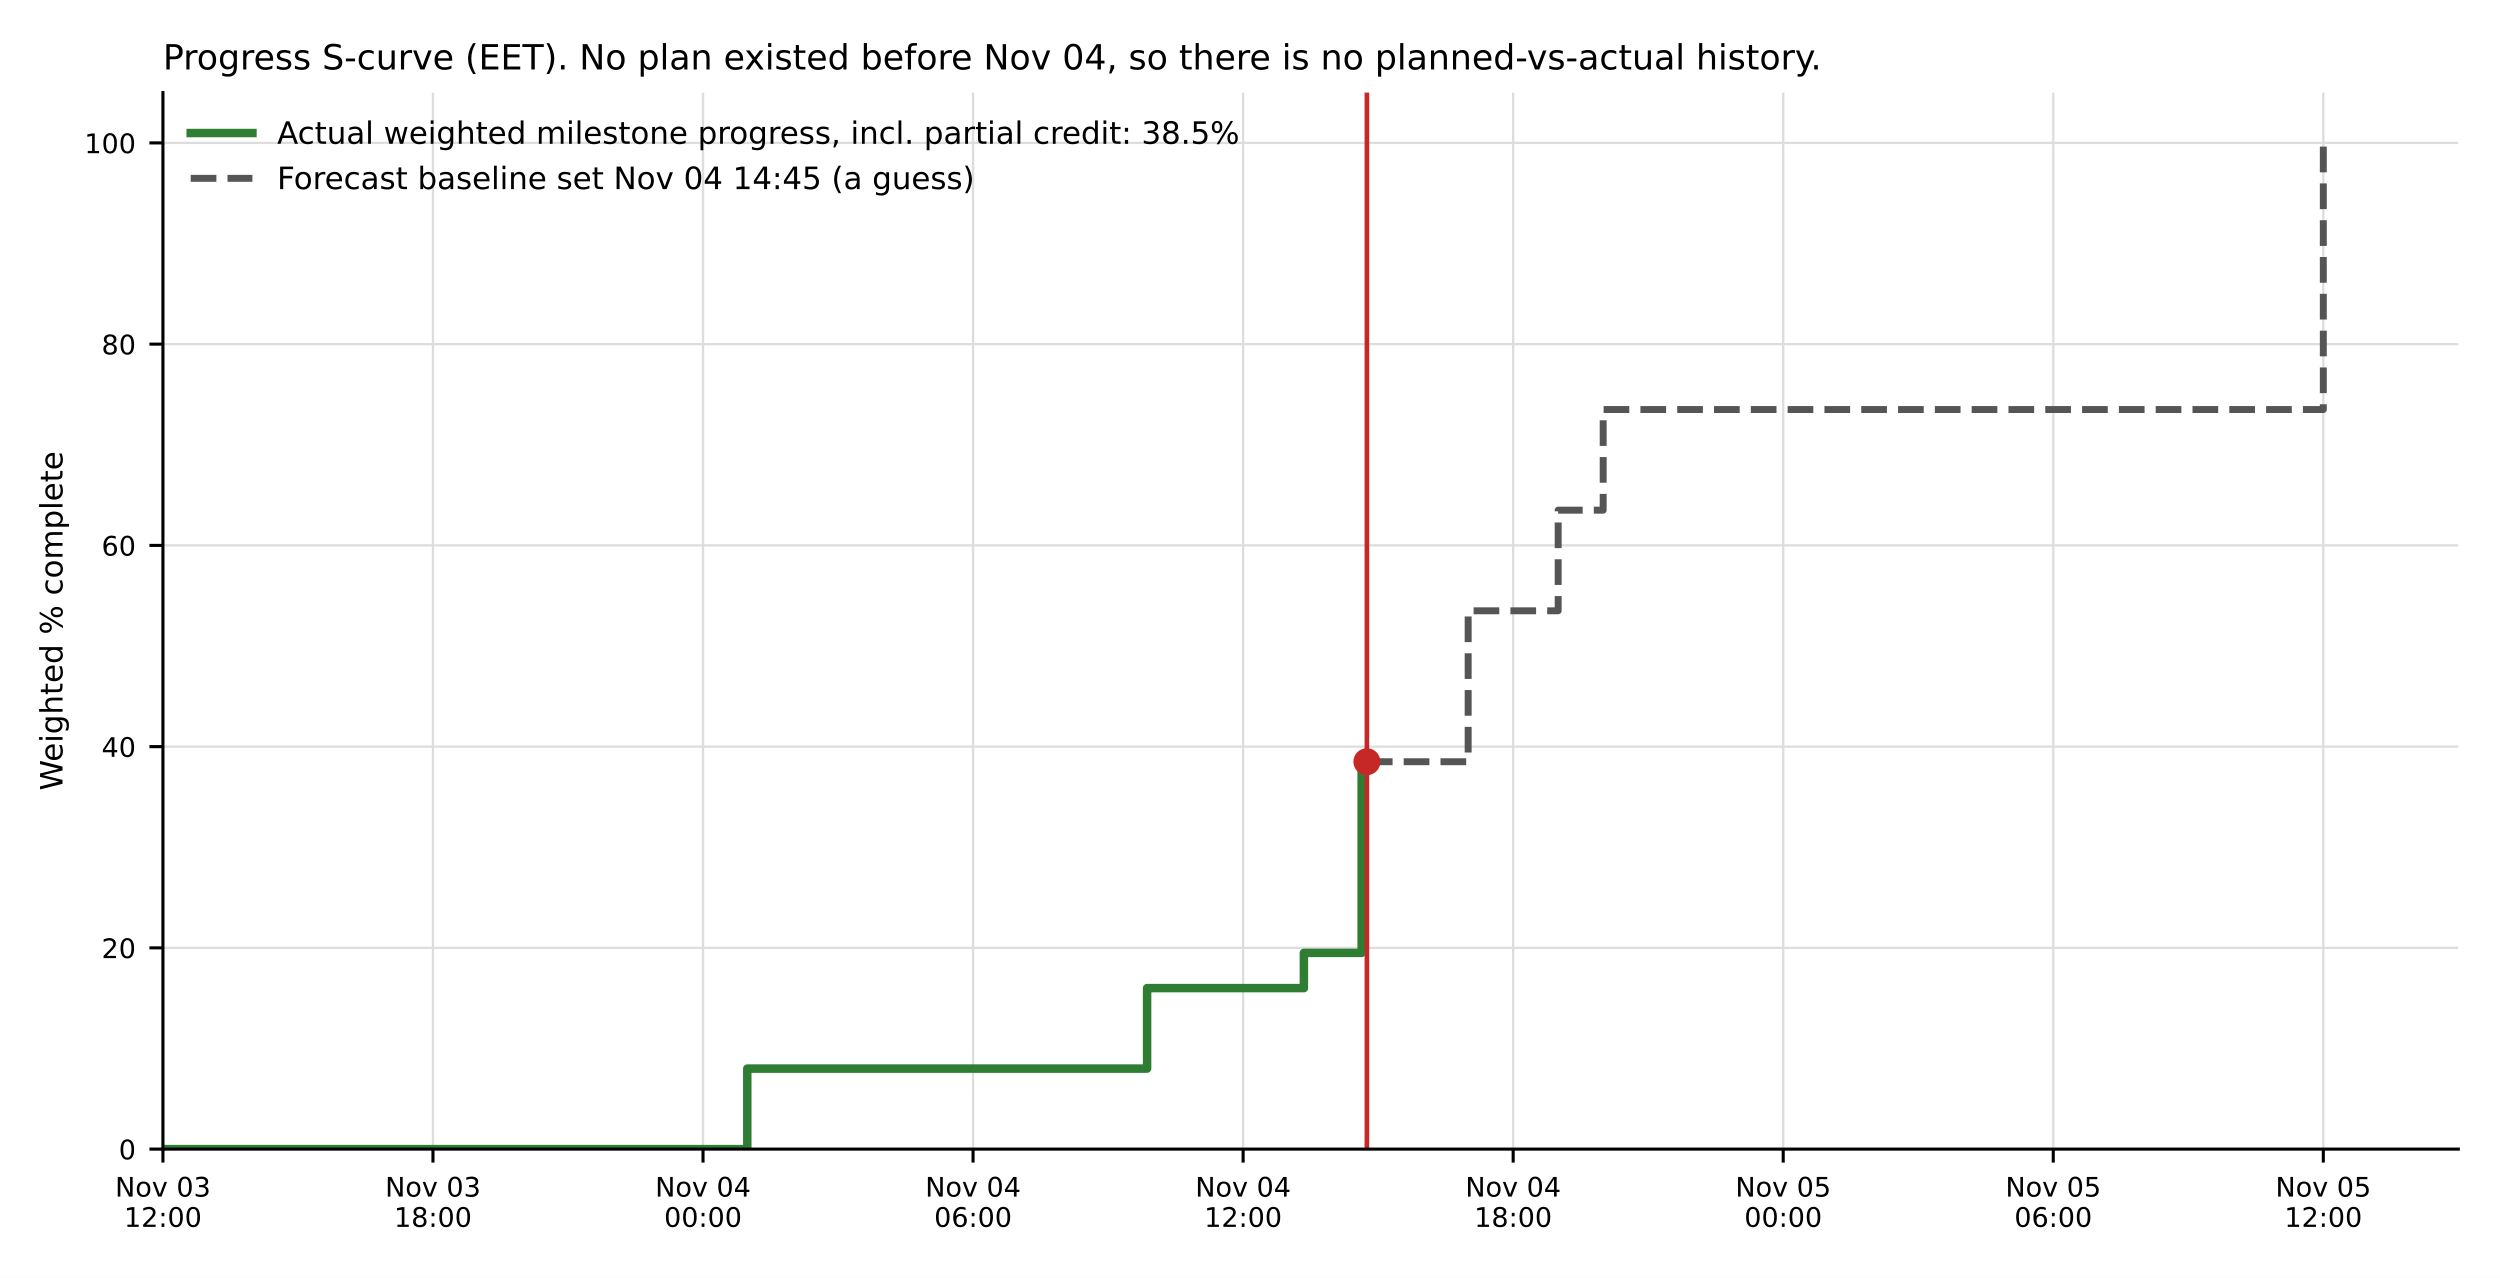
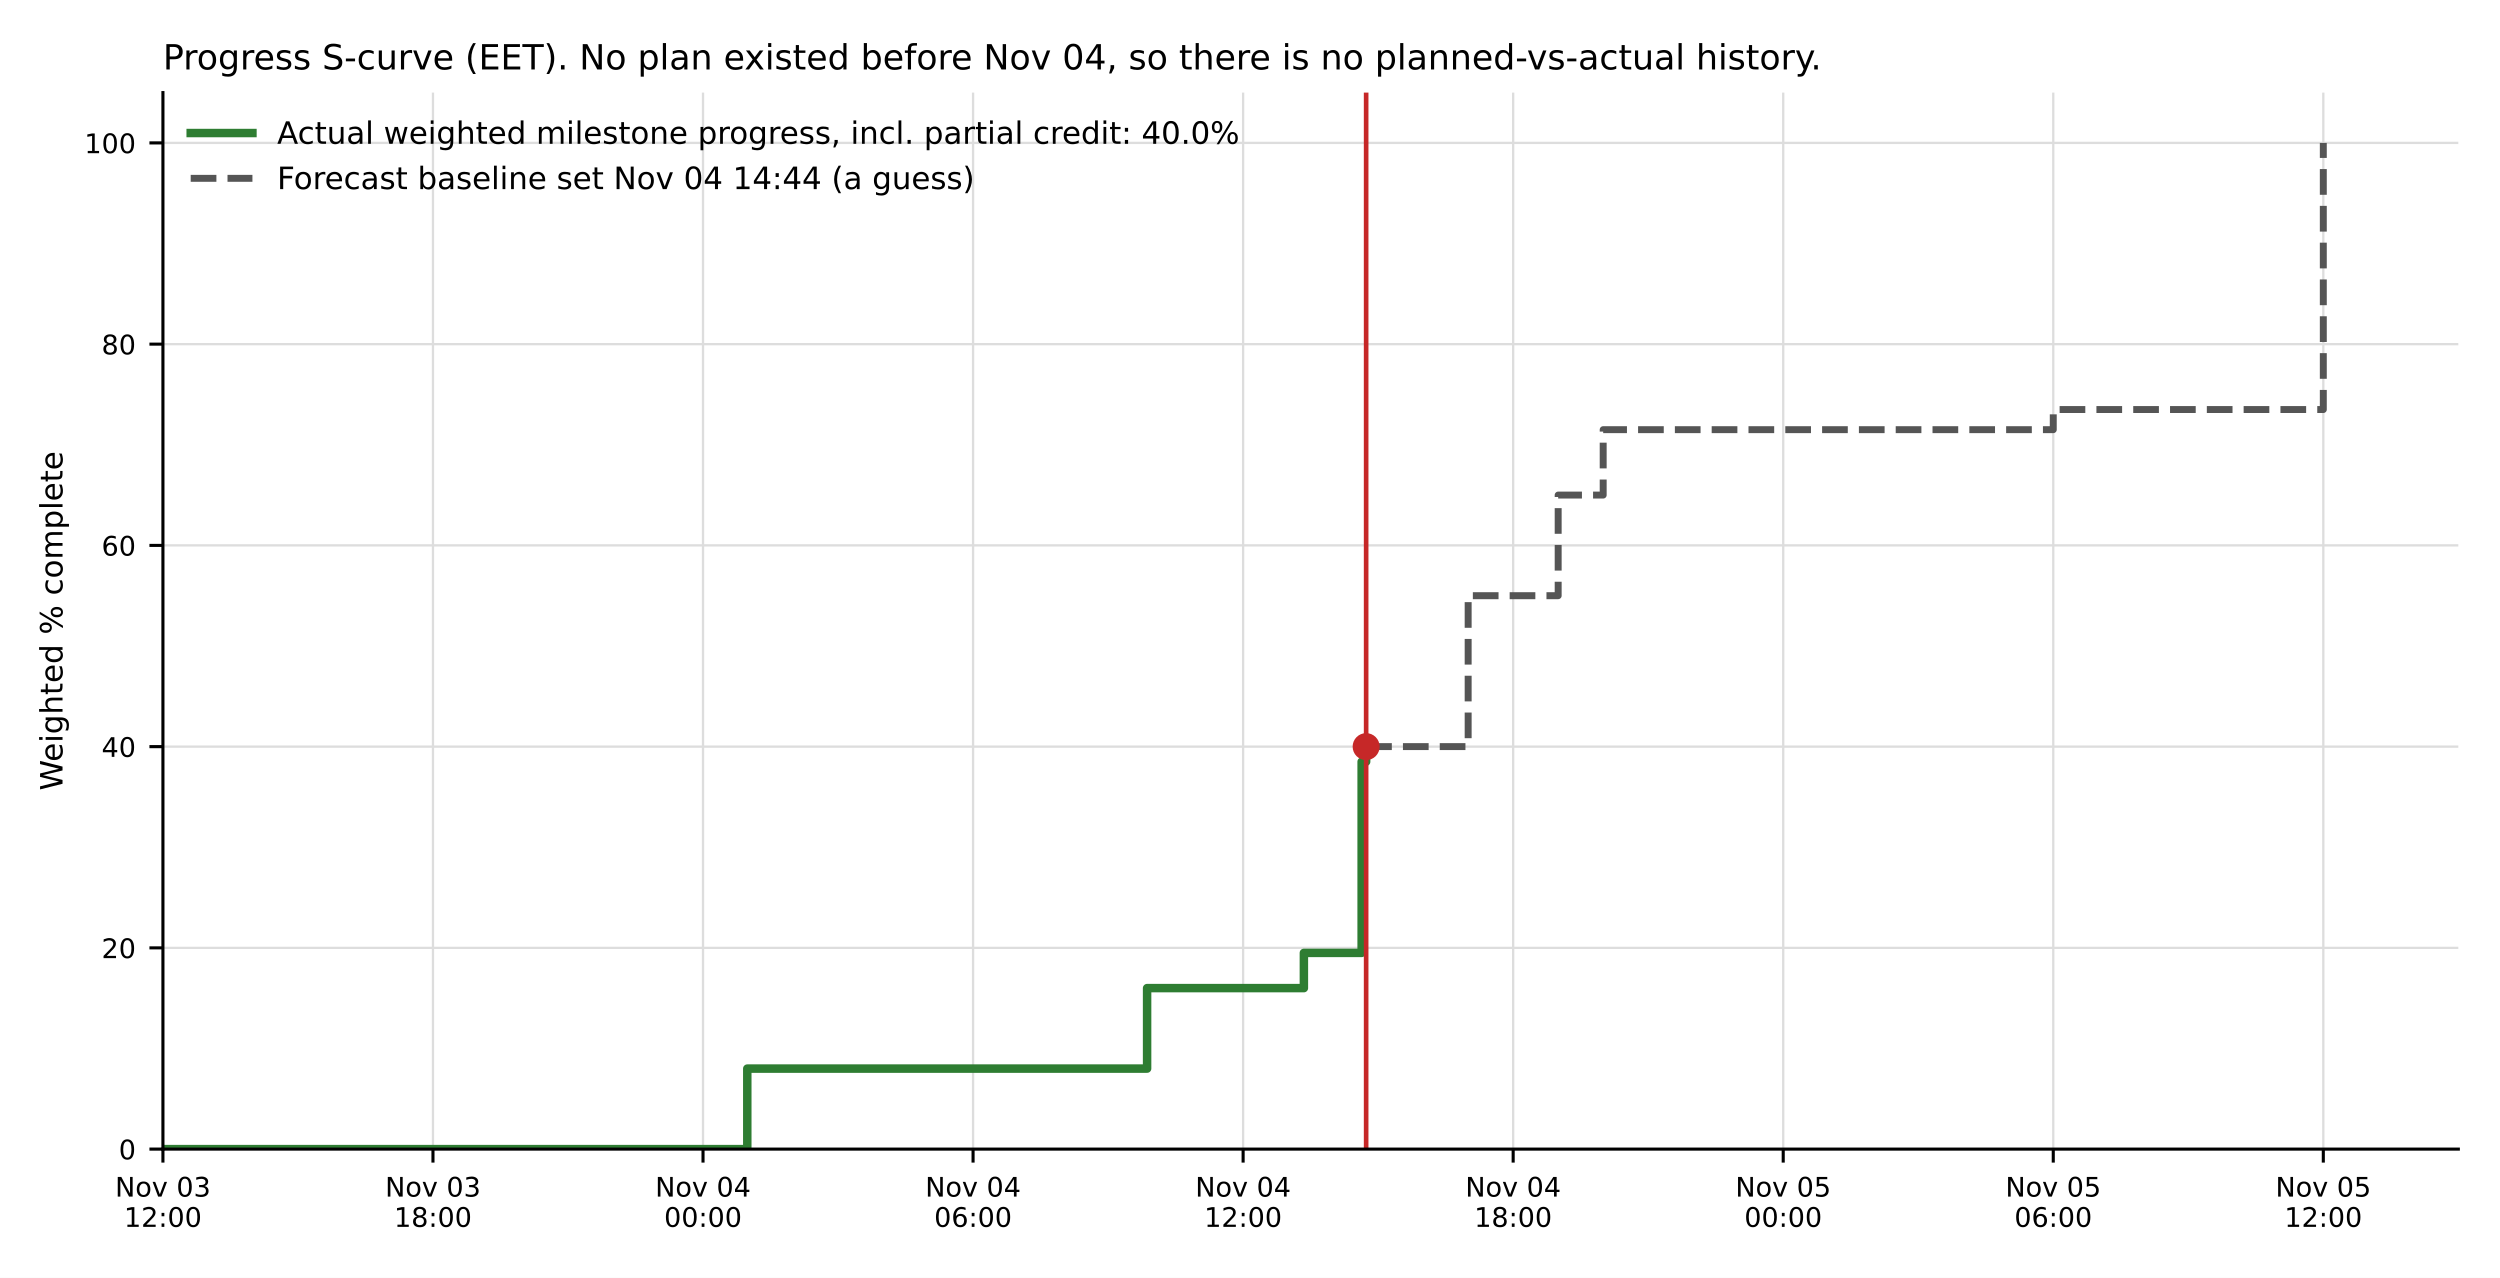
<svg xmlns="http://www.w3.org/2000/svg" xmlns:xlink="http://www.w3.org/1999/xlink" width="648pt" height="331.2pt" viewBox="0 0 648 331.2" version="1.1">
  <defs>
    <style type="text/css">*{stroke-linejoin: round; stroke-linecap: butt}</style>
  </defs>
  <g id="figure_1">
    <g id="patch_1">
      <path d="M 0 331.2  L 648 331.2  L 648 0  L 0 0  z " style="fill: #ffffff" />
    </g>
    <g id="axes_1">
      <g id="patch_2">
        <path d="M 42.23 297.848  L 637.2 297.848  L 637.2 24  L 42.23 24  z " style="fill: #ffffff" />
      </g>
      <g id="matplotlib.axis_1">
        <g id="xtick_1">
          <g id="line2d_1">
-             <path d="M 42.23 297.848  L 42.23 24  " clip-path="url(#p8adec49cbc)" style="fill: none; stroke: #dddddd; stroke-width: 0.6; stroke-linecap: square" />
+             <path d="M 42.23 297.848  L 42.23 24  " clip-path="url(#p3ed8dd04e6)" style="fill: none; stroke: #dddddd; stroke-width: 0.6; stroke-linecap: square" />
          </g>
          <g id="line2d_2">
            <defs>
-               <path id="m4cbd25eb86" d="M 0 0  L 0 3.5  " style="stroke: #000000; stroke-width: 0.8" />
+               <path id="m5d2de6766c" d="M 0 0  L 0 3.5  " style="stroke: #000000; stroke-width: 0.8" />
            </defs>
            <g>
-               <use xlink:href="#m4cbd25eb86" x="42.23" y="297.848" style="stroke: #000000; stroke-width: 0.8" />
+               <use xlink:href="#m5d2de6766c" x="42.23" y="297.848" style="stroke: #000000; stroke-width: 0.8" />
            </g>
          </g>
          <g id="text_1">
            <text style="font-size: 7px; font-family: 'DejaVu Sans'" transform="translate(29.83234 310.1669)">Nov 03</text>
            <text style="font-size: 7px; font-family: 'DejaVu Sans'" transform="translate(32.14344 318.0054)">12:00</text>
          </g>
        </g>
        <g id="xtick_2">
          <g id="line2d_3">
-             <path d="M 112.226 297.848  L 112.226 24  " clip-path="url(#p8adec49cbc)" style="fill: none; stroke: #dddddd; stroke-width: 0.6; stroke-linecap: square" />
+             <path d="M 112.226 297.848  L 112.226 24  " clip-path="url(#p3ed8dd04e6)" style="fill: none; stroke: #dddddd; stroke-width: 0.6; stroke-linecap: square" />
          </g>
          <g id="line2d_4">
            <g>
-               <use xlink:href="#m4cbd25eb86" x="112.226" y="297.848" style="stroke: #000000; stroke-width: 0.8" />
+               <use xlink:href="#m5d2de6766c" x="112.226" y="297.848" style="stroke: #000000; stroke-width: 0.8" />
            </g>
          </g>
          <g id="text_2">
            <text style="font-size: 7px; font-family: 'DejaVu Sans'" transform="translate(99.82881 310.1669)">Nov 03</text>
            <text style="font-size: 7px; font-family: 'DejaVu Sans'" transform="translate(102.1399 318.0054)">18:00</text>
          </g>
        </g>
        <g id="xtick_3">
          <g id="line2d_5">
-             <path d="M 182.223 297.848  L 182.223 24  " clip-path="url(#p8adec49cbc)" style="fill: none; stroke: #dddddd; stroke-width: 0.6; stroke-linecap: square" />
+             <path d="M 182.223 297.848  L 182.223 24  " clip-path="url(#p3ed8dd04e6)" style="fill: none; stroke: #dddddd; stroke-width: 0.6; stroke-linecap: square" />
          </g>
          <g id="line2d_6">
            <g>
-               <use xlink:href="#m4cbd25eb86" x="182.223" y="297.848" style="stroke: #000000; stroke-width: 0.8" />
+               <use xlink:href="#m5d2de6766c" x="182.223" y="297.848" style="stroke: #000000; stroke-width: 0.8" />
            </g>
          </g>
          <g id="text_3">
            <text style="font-size: 7px; font-family: 'DejaVu Sans'" transform="translate(169.8253 310.1669)">Nov 04</text>
            <text style="font-size: 7px; font-family: 'DejaVu Sans'" transform="translate(172.1364 318.0054)">00:00</text>
          </g>
        </g>
        <g id="xtick_4">
          <g id="line2d_7">
-             <path d="M 252.219 297.848  L 252.219 24  " clip-path="url(#p8adec49cbc)" style="fill: none; stroke: #dddddd; stroke-width: 0.6; stroke-linecap: square" />
+             <path d="M 252.219 297.848  L 252.219 24  " clip-path="url(#p3ed8dd04e6)" style="fill: none; stroke: #dddddd; stroke-width: 0.6; stroke-linecap: square" />
          </g>
          <g id="line2d_8">
            <g>
-               <use xlink:href="#m4cbd25eb86" x="252.219" y="297.848" style="stroke: #000000; stroke-width: 0.8" />
+               <use xlink:href="#m5d2de6766c" x="252.219" y="297.848" style="stroke: #000000; stroke-width: 0.8" />
            </g>
          </g>
          <g id="text_4">
            <text style="font-size: 7px; font-family: 'DejaVu Sans'" transform="translate(239.8218 310.1669)">Nov 04</text>
            <text style="font-size: 7px; font-family: 'DejaVu Sans'" transform="translate(242.1328 318.0054)">06:00</text>
          </g>
        </g>
        <g id="xtick_5">
          <g id="line2d_9">
-             <path d="M 322.216 297.848  L 322.216 24  " clip-path="url(#p8adec49cbc)" style="fill: none; stroke: #dddddd; stroke-width: 0.6; stroke-linecap: square" />
+             <path d="M 322.216 297.848  L 322.216 24  " clip-path="url(#p3ed8dd04e6)" style="fill: none; stroke: #dddddd; stroke-width: 0.6; stroke-linecap: square" />
          </g>
          <g id="line2d_10">
            <g>
-               <use xlink:href="#m4cbd25eb86" x="322.216" y="297.848" style="stroke: #000000; stroke-width: 0.8" />
+               <use xlink:href="#m5d2de6766c" x="322.216" y="297.848" style="stroke: #000000; stroke-width: 0.8" />
            </g>
          </g>
          <g id="text_5">
            <text style="font-size: 7px; font-family: 'DejaVu Sans'" transform="translate(309.8182 310.1669)">Nov 04</text>
            <text style="font-size: 7px; font-family: 'DejaVu Sans'" transform="translate(312.1293 318.0054)">12:00</text>
          </g>
        </g>
        <g id="xtick_6">
          <g id="line2d_11">
-             <path d="M 392.212 297.848  L 392.212 24  " clip-path="url(#p8adec49cbc)" style="fill: none; stroke: #dddddd; stroke-width: 0.6; stroke-linecap: square" />
+             <path d="M 392.212 297.848  L 392.212 24  " clip-path="url(#p3ed8dd04e6)" style="fill: none; stroke: #dddddd; stroke-width: 0.6; stroke-linecap: square" />
          </g>
          <g id="line2d_12">
            <g>
-               <use xlink:href="#m4cbd25eb86" x="392.212" y="297.848" style="stroke: #000000; stroke-width: 0.8" />
+               <use xlink:href="#m5d2de6766c" x="392.212" y="297.848" style="stroke: #000000; stroke-width: 0.8" />
            </g>
          </g>
          <g id="text_6">
            <text style="font-size: 7px; font-family: 'DejaVu Sans'" transform="translate(379.8147 310.1669)">Nov 04</text>
            <text style="font-size: 7px; font-family: 'DejaVu Sans'" transform="translate(382.1258 318.0054)">18:00</text>
          </g>
        </g>
        <g id="xtick_7">
          <g id="line2d_13">
-             <path d="M 462.209 297.848  L 462.209 24  " clip-path="url(#p8adec49cbc)" style="fill: none; stroke: #dddddd; stroke-width: 0.6; stroke-linecap: square" />
+             <path d="M 462.209 297.848  L 462.209 24  " clip-path="url(#p3ed8dd04e6)" style="fill: none; stroke: #dddddd; stroke-width: 0.6; stroke-linecap: square" />
          </g>
          <g id="line2d_14">
            <g>
-               <use xlink:href="#m4cbd25eb86" x="462.209" y="297.848" style="stroke: #000000; stroke-width: 0.8" />
+               <use xlink:href="#m5d2de6766c" x="462.209" y="297.848" style="stroke: #000000; stroke-width: 0.8" />
            </g>
          </g>
          <g id="text_7">
            <text style="font-size: 7px; font-family: 'DejaVu Sans'" transform="translate(449.8112 310.1669)">Nov 05</text>
            <text style="font-size: 7px; font-family: 'DejaVu Sans'" transform="translate(452.1223 318.0054)">00:00</text>
          </g>
        </g>
        <g id="xtick_8">
          <g id="line2d_15">
-             <path d="M 532.205 297.848  L 532.205 24  " clip-path="url(#p8adec49cbc)" style="fill: none; stroke: #dddddd; stroke-width: 0.6; stroke-linecap: square" />
+             <path d="M 532.205 297.848  L 532.205 24  " clip-path="url(#p3ed8dd04e6)" style="fill: none; stroke: #dddddd; stroke-width: 0.6; stroke-linecap: square" />
          </g>
          <g id="line2d_16">
            <g>
-               <use xlink:href="#m4cbd25eb86" x="532.205" y="297.848" style="stroke: #000000; stroke-width: 0.8" />
+               <use xlink:href="#m5d2de6766c" x="532.205" y="297.848" style="stroke: #000000; stroke-width: 0.8" />
            </g>
          </g>
          <g id="text_8">
            <text style="font-size: 7px; font-family: 'DejaVu Sans'" transform="translate(519.8076 310.1669)">Nov 05</text>
            <text style="font-size: 7px; font-family: 'DejaVu Sans'" transform="translate(522.1187 318.0054)">06:00</text>
          </g>
        </g>
        <g id="xtick_9">
          <g id="line2d_17">
-             <path d="M 602.202 297.848  L 602.202 24  " clip-path="url(#p8adec49cbc)" style="fill: none; stroke: #dddddd; stroke-width: 0.6; stroke-linecap: square" />
+             <path d="M 602.202 297.848  L 602.202 24  " clip-path="url(#p3ed8dd04e6)" style="fill: none; stroke: #dddddd; stroke-width: 0.6; stroke-linecap: square" />
          </g>
          <g id="line2d_18">
            <g>
-               <use xlink:href="#m4cbd25eb86" x="602.202" y="297.848" style="stroke: #000000; stroke-width: 0.8" />
+               <use xlink:href="#m5d2de6766c" x="602.202" y="297.848" style="stroke: #000000; stroke-width: 0.8" />
            </g>
          </g>
          <g id="text_9">
            <text style="font-size: 7px; font-family: 'DejaVu Sans'" transform="translate(589.8041 310.1669)">Nov 05</text>
            <text style="font-size: 7px; font-family: 'DejaVu Sans'" transform="translate(592.1152 318.0054)">12:00</text>
          </g>
        </g>
      </g>
      <g id="matplotlib.axis_2">
        <g id="ytick_1">
          <g id="line2d_19">
-             <path d="M 42.23 297.848  L 637.2 297.848  " clip-path="url(#p8adec49cbc)" style="fill: none; stroke: #dddddd; stroke-width: 0.6; stroke-linecap: square" />
+             <path d="M 42.23 297.848  L 637.2 297.848  " clip-path="url(#p3ed8dd04e6)" style="fill: none; stroke: #dddddd; stroke-width: 0.6; stroke-linecap: square" />
          </g>
          <g id="line2d_20">
            <defs>
-               <path id="m48f073bc34" d="M 0 0  L -3.5 0  " style="stroke: #000000; stroke-width: 0.8" />
+               <path id="m79336f6d0d" d="M 0 0  L -3.5 0  " style="stroke: #000000; stroke-width: 0.8" />
            </defs>
            <g>
-               <use xlink:href="#m48f073bc34" x="42.23" y="297.848" style="stroke: #000000; stroke-width: 0.8" />
+               <use xlink:href="#m79336f6d0d" x="42.23" y="297.848" style="stroke: #000000; stroke-width: 0.8" />
            </g>
          </g>
          <g id="text_10">
            <text style="font-size: 7px; font-family: 'DejaVu Sans'; text-anchor: end" x="35.23" y="300.507" transform="rotate(-0 35.23 300.5075)">0</text>
          </g>
        </g>
        <g id="ytick_2">
          <g id="line2d_21">
-             <path d="M 42.23 245.686  L 637.2 245.686  " clip-path="url(#p8adec49cbc)" style="fill: none; stroke: #dddddd; stroke-width: 0.6; stroke-linecap: square" />
+             <path d="M 42.23 245.686  L 637.2 245.686  " clip-path="url(#p3ed8dd04e6)" style="fill: none; stroke: #dddddd; stroke-width: 0.6; stroke-linecap: square" />
          </g>
          <g id="line2d_22">
            <g>
-               <use xlink:href="#m48f073bc34" x="42.23" y="245.686" style="stroke: #000000; stroke-width: 0.8" />
+               <use xlink:href="#m79336f6d0d" x="42.23" y="245.686" style="stroke: #000000; stroke-width: 0.8" />
            </g>
          </g>
          <g id="text_11">
            <text style="font-size: 7px; font-family: 'DejaVu Sans'; text-anchor: end" x="35.23" y="248.346" transform="rotate(-0 35.23 248.3459)">20</text>
          </g>
        </g>
        <g id="ytick_3">
          <g id="line2d_23">
-             <path d="M 42.23 193.525  L 637.2 193.525  " clip-path="url(#p8adec49cbc)" style="fill: none; stroke: #dddddd; stroke-width: 0.6; stroke-linecap: square" />
+             <path d="M 42.23 193.525  L 637.2 193.525  " clip-path="url(#p3ed8dd04e6)" style="fill: none; stroke: #dddddd; stroke-width: 0.6; stroke-linecap: square" />
          </g>
          <g id="line2d_24">
            <g>
-               <use xlink:href="#m48f073bc34" x="42.23" y="193.525" style="stroke: #000000; stroke-width: 0.8" />
+               <use xlink:href="#m79336f6d0d" x="42.23" y="193.525" style="stroke: #000000; stroke-width: 0.8" />
            </g>
          </g>
          <g id="text_12">
            <text style="font-size: 7px; font-family: 'DejaVu Sans'; text-anchor: end" x="35.23" y="196.184" transform="rotate(-0 35.23 196.1844)">40</text>
          </g>
        </g>
        <g id="ytick_4">
          <g id="line2d_25">
-             <path d="M 42.23 141.363  L 637.2 141.363  " clip-path="url(#p8adec49cbc)" style="fill: none; stroke: #dddddd; stroke-width: 0.6; stroke-linecap: square" />
+             <path d="M 42.23 141.363  L 637.2 141.363  " clip-path="url(#p3ed8dd04e6)" style="fill: none; stroke: #dddddd; stroke-width: 0.6; stroke-linecap: square" />
          </g>
          <g id="line2d_26">
            <g>
-               <use xlink:href="#m48f073bc34" x="42.23" y="141.363" style="stroke: #000000; stroke-width: 0.8" />
+               <use xlink:href="#m79336f6d0d" x="42.23" y="141.363" style="stroke: #000000; stroke-width: 0.8" />
            </g>
          </g>
          <g id="text_13">
            <text style="font-size: 7px; font-family: 'DejaVu Sans'; text-anchor: end" x="35.23" y="144.023" transform="rotate(-0 35.23 144.0229)">60</text>
          </g>
        </g>
        <g id="ytick_5">
          <g id="line2d_27">
-             <path d="M 42.23 89.202  L 637.2 89.202  " clip-path="url(#p8adec49cbc)" style="fill: none; stroke: #dddddd; stroke-width: 0.6; stroke-linecap: square" />
+             <path d="M 42.23 89.202  L 637.2 89.202  " clip-path="url(#p3ed8dd04e6)" style="fill: none; stroke: #dddddd; stroke-width: 0.6; stroke-linecap: square" />
          </g>
          <g id="line2d_28">
            <g>
-               <use xlink:href="#m48f073bc34" x="42.23" y="89.202" style="stroke: #000000; stroke-width: 0.8" />
+               <use xlink:href="#m79336f6d0d" x="42.23" y="89.202" style="stroke: #000000; stroke-width: 0.8" />
            </g>
          </g>
          <g id="text_14">
            <text style="font-size: 7px; font-family: 'DejaVu Sans'; text-anchor: end" x="35.23" y="91.861" transform="rotate(-0 35.23 91.86136)">80</text>
          </g>
        </g>
        <g id="ytick_6">
          <g id="line2d_29">
-             <path d="M 42.23 37.04  L 637.2 37.04  " clip-path="url(#p8adec49cbc)" style="fill: none; stroke: #dddddd; stroke-width: 0.6; stroke-linecap: square" />
+             <path d="M 42.23 37.04  L 637.2 37.04  " clip-path="url(#p3ed8dd04e6)" style="fill: none; stroke: #dddddd; stroke-width: 0.6; stroke-linecap: square" />
          </g>
          <g id="line2d_30">
            <g>
-               <use xlink:href="#m48f073bc34" x="42.23" y="37.04" style="stroke: #000000; stroke-width: 0.8" />
+               <use xlink:href="#m79336f6d0d" x="42.23" y="37.04" style="stroke: #000000; stroke-width: 0.8" />
            </g>
          </g>
          <g id="text_15">
            <text style="font-size: 7px; font-family: 'DejaVu Sans'; text-anchor: end" x="35.23" y="39.7" transform="rotate(-0 35.23 39.69983)">100</text>
          </g>
        </g>
        <g id="text_16">
          <text style="font-size: 8px; font-family: 'DejaVu Sans'; text-anchor: middle" x="16.205" y="160.924" transform="rotate(-90 16.205 160.924)">Weighted % complete</text>
        </g>
      </g>
      <g id="line2d_31">
-         <path d="M 42.23 297.848  L 193.695 297.848  L 193.695 276.983  L 297.328 276.983  L 297.328 256.119  L 337.965 256.119  L 337.965 246.991  L 352.937 246.991  L 352.937 236.558  L 352.937 236.558  L 352.937 197.437  L 354.298 197.437  " clip-path="url(#p8adec49cbc)" style="fill: none; stroke: #2e7d32; stroke-width: 2.2; stroke-linecap: square" />
+         <path d="M 42.23 297.848  L 193.695 297.848  L 193.695 276.983  L 297.328 276.983  L 297.328 256.119  L 337.965 256.119  L 337.965 246.991  L 352.937 246.991  L 352.937 236.558  L 352.937 236.558  L 352.937 197.437  L 354.103 197.437  L 354.103 193.525  L 354.103 193.525  " clip-path="url(#p3ed8dd04e6)" style="fill: none; stroke: #2e7d32; stroke-width: 2.2; stroke-linecap: square" />
      </g>
      <g id="line2d_32">
-         <path d="M 354.298 197.437  L 380.546 197.437  L 380.546 158.316  L 403.878 158.316  L 403.878 147.884  L 403.878 147.884  L 403.878 132.235  L 415.545 132.235  L 415.545 119.195  L 415.545 119.195  L 415.545 106.154  L 602.202 106.154  L 602.202 97.026  L 602.202 97.026  L 602.202 37.04  " clip-path="url(#p8adec49cbc)" style="fill: none; stroke-dasharray: 6.66,2.88; stroke-dashoffset: 0; stroke: #555555; stroke-width: 1.8" />
+         <path d="M 354.103 193.525  L 380.546 193.525  L 380.546 154.404  L 403.878 154.404  L 403.878 143.972  L 403.878 143.972  L 403.878 128.323  L 415.545 128.323  L 415.545 124.411  L 415.545 124.411  L 415.545 111.371  L 532.205 111.371  L 532.205 106.154  L 602.202 106.154  L 602.202 97.026  L 602.202 97.026  L 602.202 37.04  " clip-path="url(#p3ed8dd04e6)" style="fill: none; stroke-dasharray: 6.66,2.88; stroke-dashoffset: 0; stroke: #555555; stroke-width: 1.8" />
      </g>
      <g id="line2d_33">
-         <path d="M 354.298 297.848  L 354.298 24  " clip-path="url(#p8adec49cbc)" style="fill: none; stroke: #c62828; stroke-width: 1.2; stroke-linecap: square" />
+         <path d="M 354.103 297.848  L 354.103 24  " clip-path="url(#p3ed8dd04e6)" style="fill: none; stroke: #c62828; stroke-width: 1.2; stroke-linecap: square" />
      </g>
      <g id="patch_3">
        <path d="M 42.23 297.848  L 42.23 24  " style="fill: none; stroke: #000000; stroke-width: 0.8; stroke-linejoin: miter; stroke-linecap: square" />
      </g>
      <g id="patch_4">
        <path d="M 42.23 297.848  L 637.2 297.848  " style="fill: none; stroke: #000000; stroke-width: 0.8; stroke-linejoin: miter; stroke-linecap: square" />
      </g>
      <g id="text_17">
        <text style="font-size: 9px; font-family: 'DejaVu Sans'; text-anchor: start" x="42.23" y="18" transform="rotate(-0 42.23 18)">Progress S-curve (EET). No plan existed before Nov 04, so there is no planned-vs-actual history.</text>
      </g>
      <g id="PathCollection_1">
        <defs>
-           <path id="m83cbd5cad0" d="M 0 3  C 0.796 3 1.559 2.684 2.121 2.121  C 2.684 1.559 3 0.796 3 0  C 3 -0.796 2.684 -1.559 2.121 -2.121  C 1.559 -2.684 0.796 -3 0 -3  C -0.796 -3 -1.559 -2.684 -2.121 -2.121  C -2.684 -1.559 -3 -0.796 -3 0  C -3 0.796 -2.684 1.559 -2.121 2.121  C -1.559 2.684 -0.796 3 0 3  z " style="stroke: #c62828" />
+           <path id="m65066bd888" d="M 0 3  C 0.796 3 1.559 2.684 2.121 2.121  C 2.684 1.559 3 0.796 3 0  C 3 -0.796 2.684 -1.559 2.121 -2.121  C 1.559 -2.684 0.796 -3 0 -3  C -0.796 -3 -1.559 -2.684 -2.121 -2.121  C -2.684 -1.559 -3 -0.796 -3 0  C -3 0.796 -2.684 1.559 -2.121 2.121  C -1.559 2.684 -0.796 3 0 3  z " style="stroke: #c62828" />
        </defs>
-         <g clip-path="url(#p8adec49cbc)">
-           <use xlink:href="#m83cbd5cad0" x="354.298" y="197.437" style="fill: #c62828; stroke: #c62828" />
+         <g clip-path="url(#p3ed8dd04e6)">
+           <use xlink:href="#m65066bd888" x="354.103" y="193.525" style="fill: #c62828; stroke: #c62828" />
        </g>
      </g>
      <g id="legend_1">
        <g id="line2d_34">
          <path d="M 49.43 34.479  L 57.43 34.479  L 65.43 34.479  " style="fill: none; stroke: #2e7d32; stroke-width: 2.2; stroke-linecap: square" />
        </g>
        <g id="text_18">
-           <text style="font-size: 8px; font-family: 'DejaVu Sans'; text-anchor: start" x="71.83" y="37.279" transform="rotate(-0 71.83 37.27875)">Actual weighted milestone progress, incl. partial credit: 38.5%</text>
+           <text style="font-size: 8px; font-family: 'DejaVu Sans'; text-anchor: start" x="71.83" y="37.279" transform="rotate(-0 71.83 37.27875)">Actual weighted milestone progress, incl. partial credit: 40.0%</text>
        </g>
        <g id="line2d_35">
          <path d="M 49.43 46.221  L 57.43 46.221  L 65.43 46.221  " style="fill: none; stroke-dasharray: 6.66,2.88; stroke-dashoffset: 0; stroke: #555555; stroke-width: 1.8" />
        </g>
        <g id="text_19">
-           <text style="font-size: 8px; font-family: 'DejaVu Sans'; text-anchor: start" x="71.83" y="49.021" transform="rotate(-0 71.83 49.02125)">Forecast baseline set Nov 04 14:45 (a guess)</text>
+           <text style="font-size: 8px; font-family: 'DejaVu Sans'; text-anchor: start" x="71.83" y="49.021" transform="rotate(-0 71.83 49.02125)">Forecast baseline set Nov 04 14:44 (a guess)</text>
        </g>
      </g>
    </g>
  </g>
  <defs>
-     <clipPath id="p8adec49cbc">
+     <clipPath id="p3ed8dd04e6">
      <rect x="42.23" y="24" width="594.97" height="273.848" />
    </clipPath>
  </defs>
</svg>
